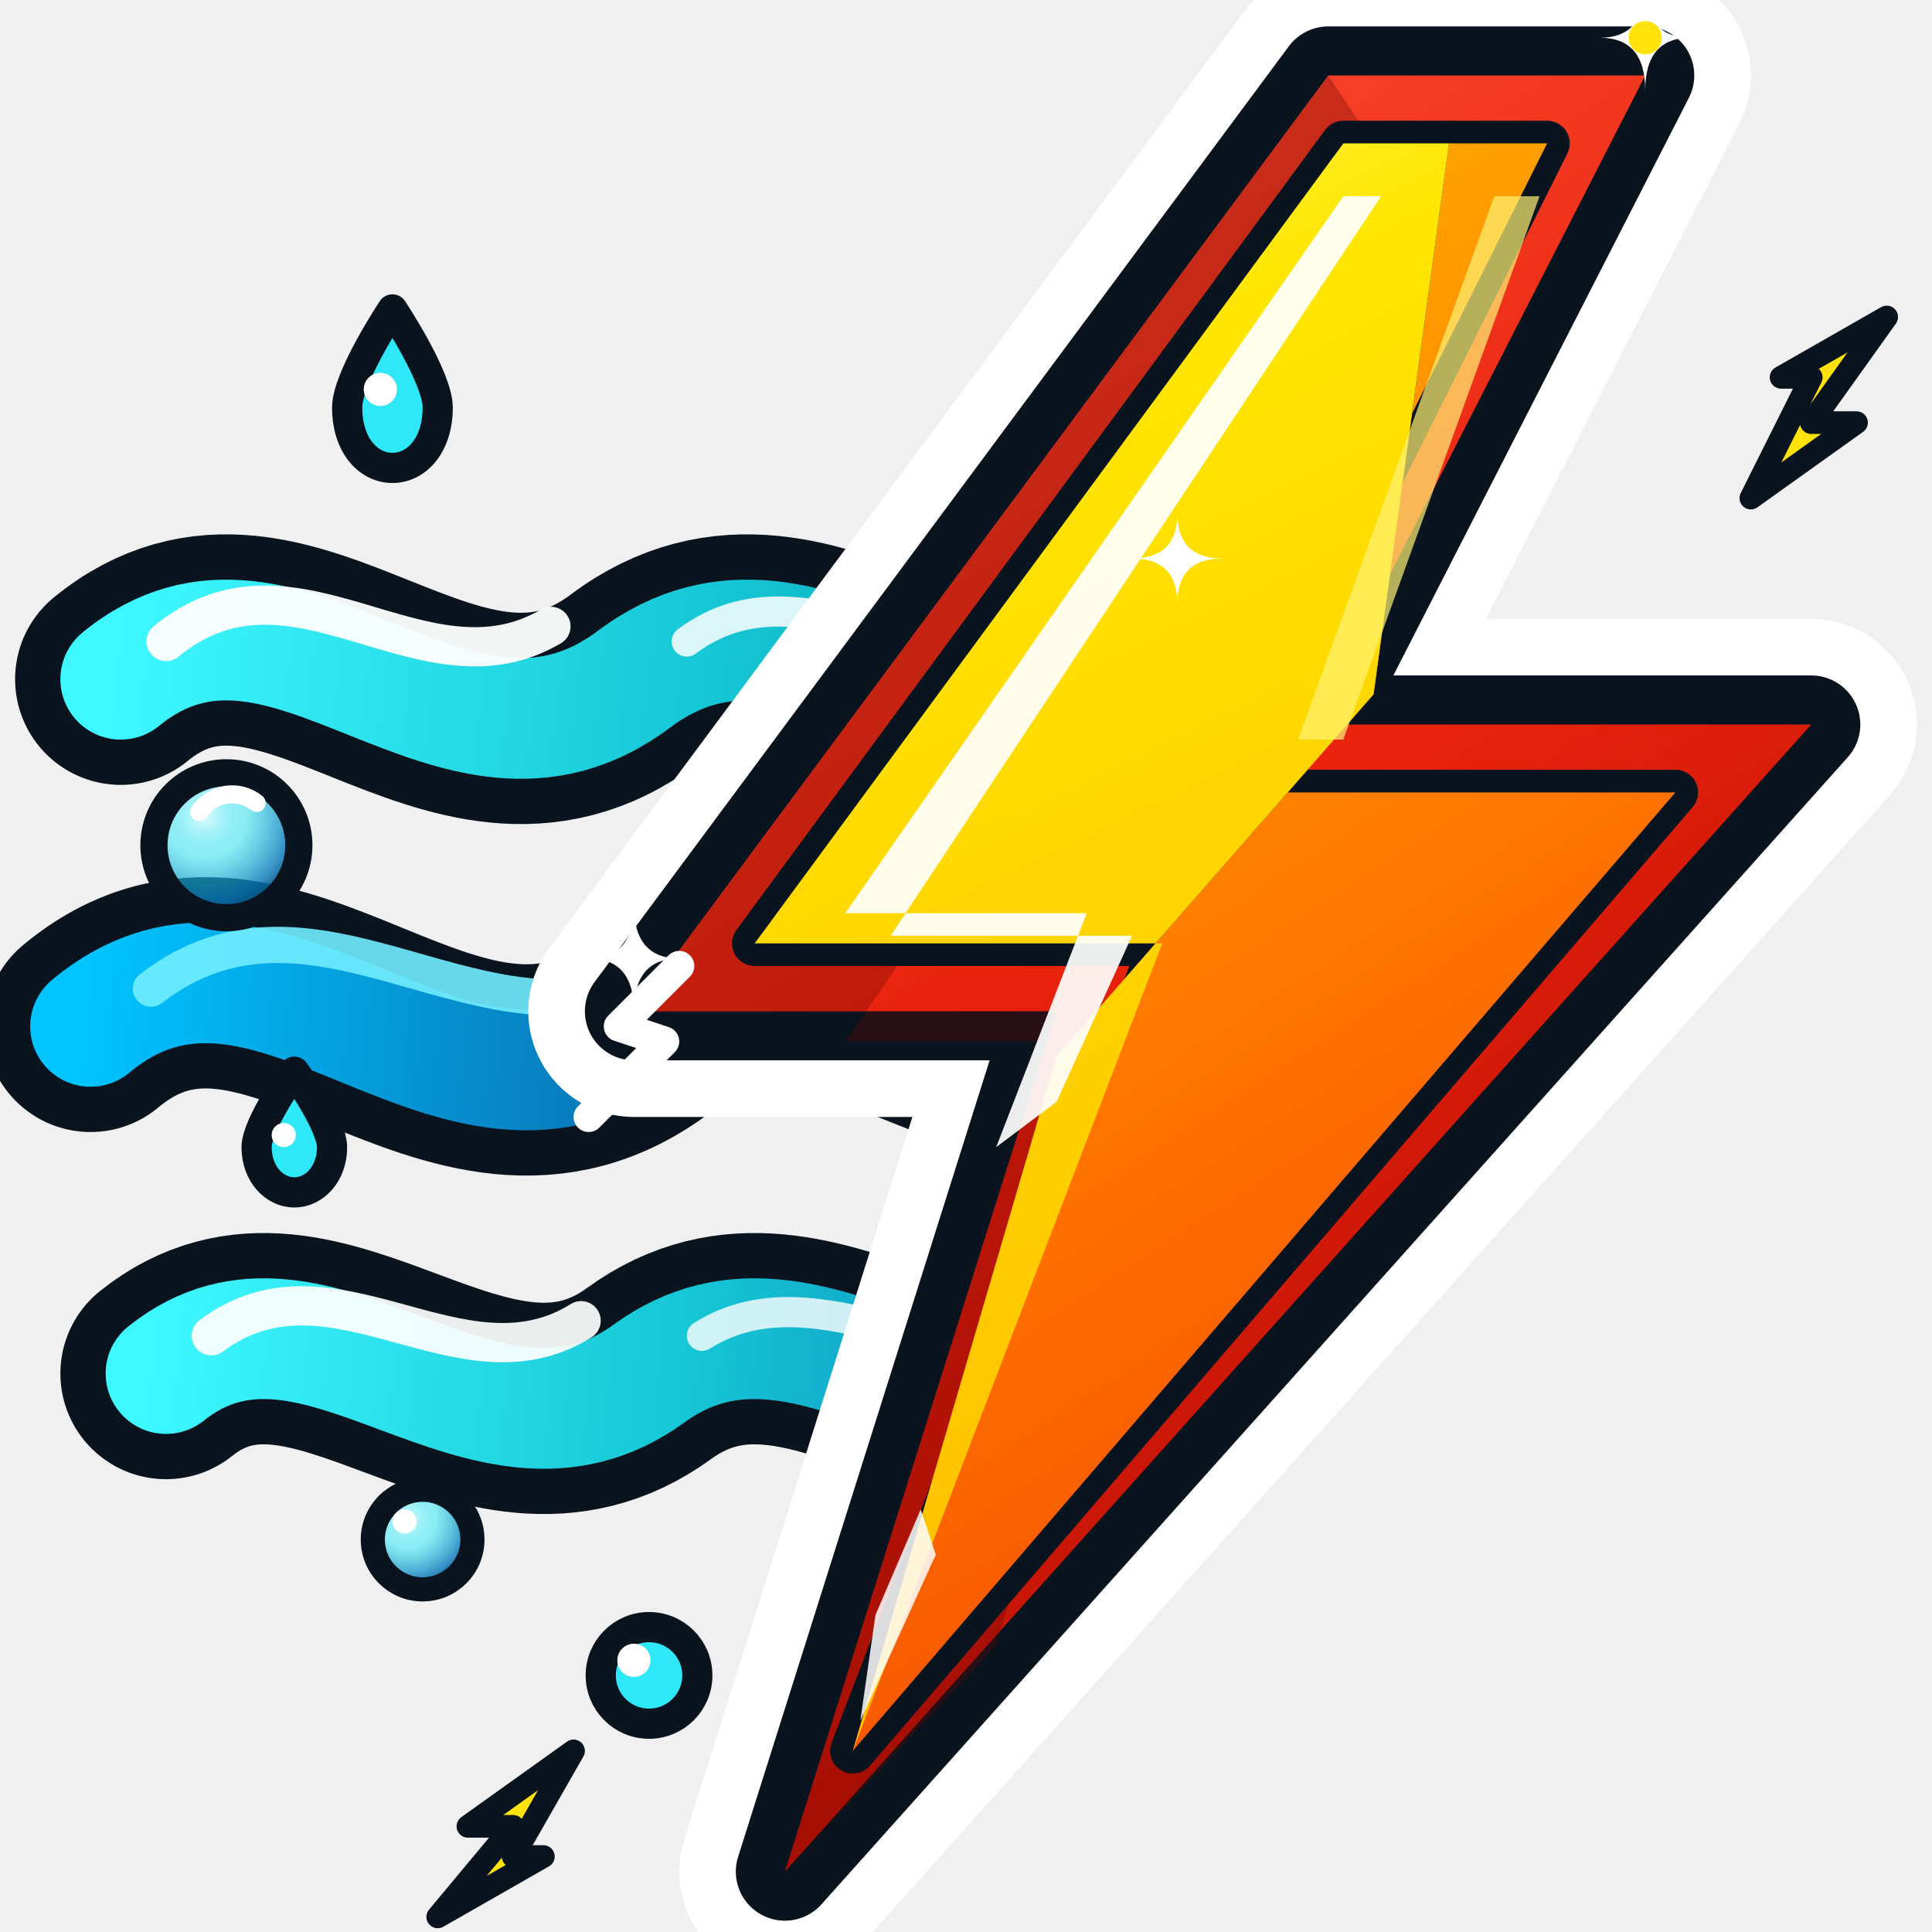
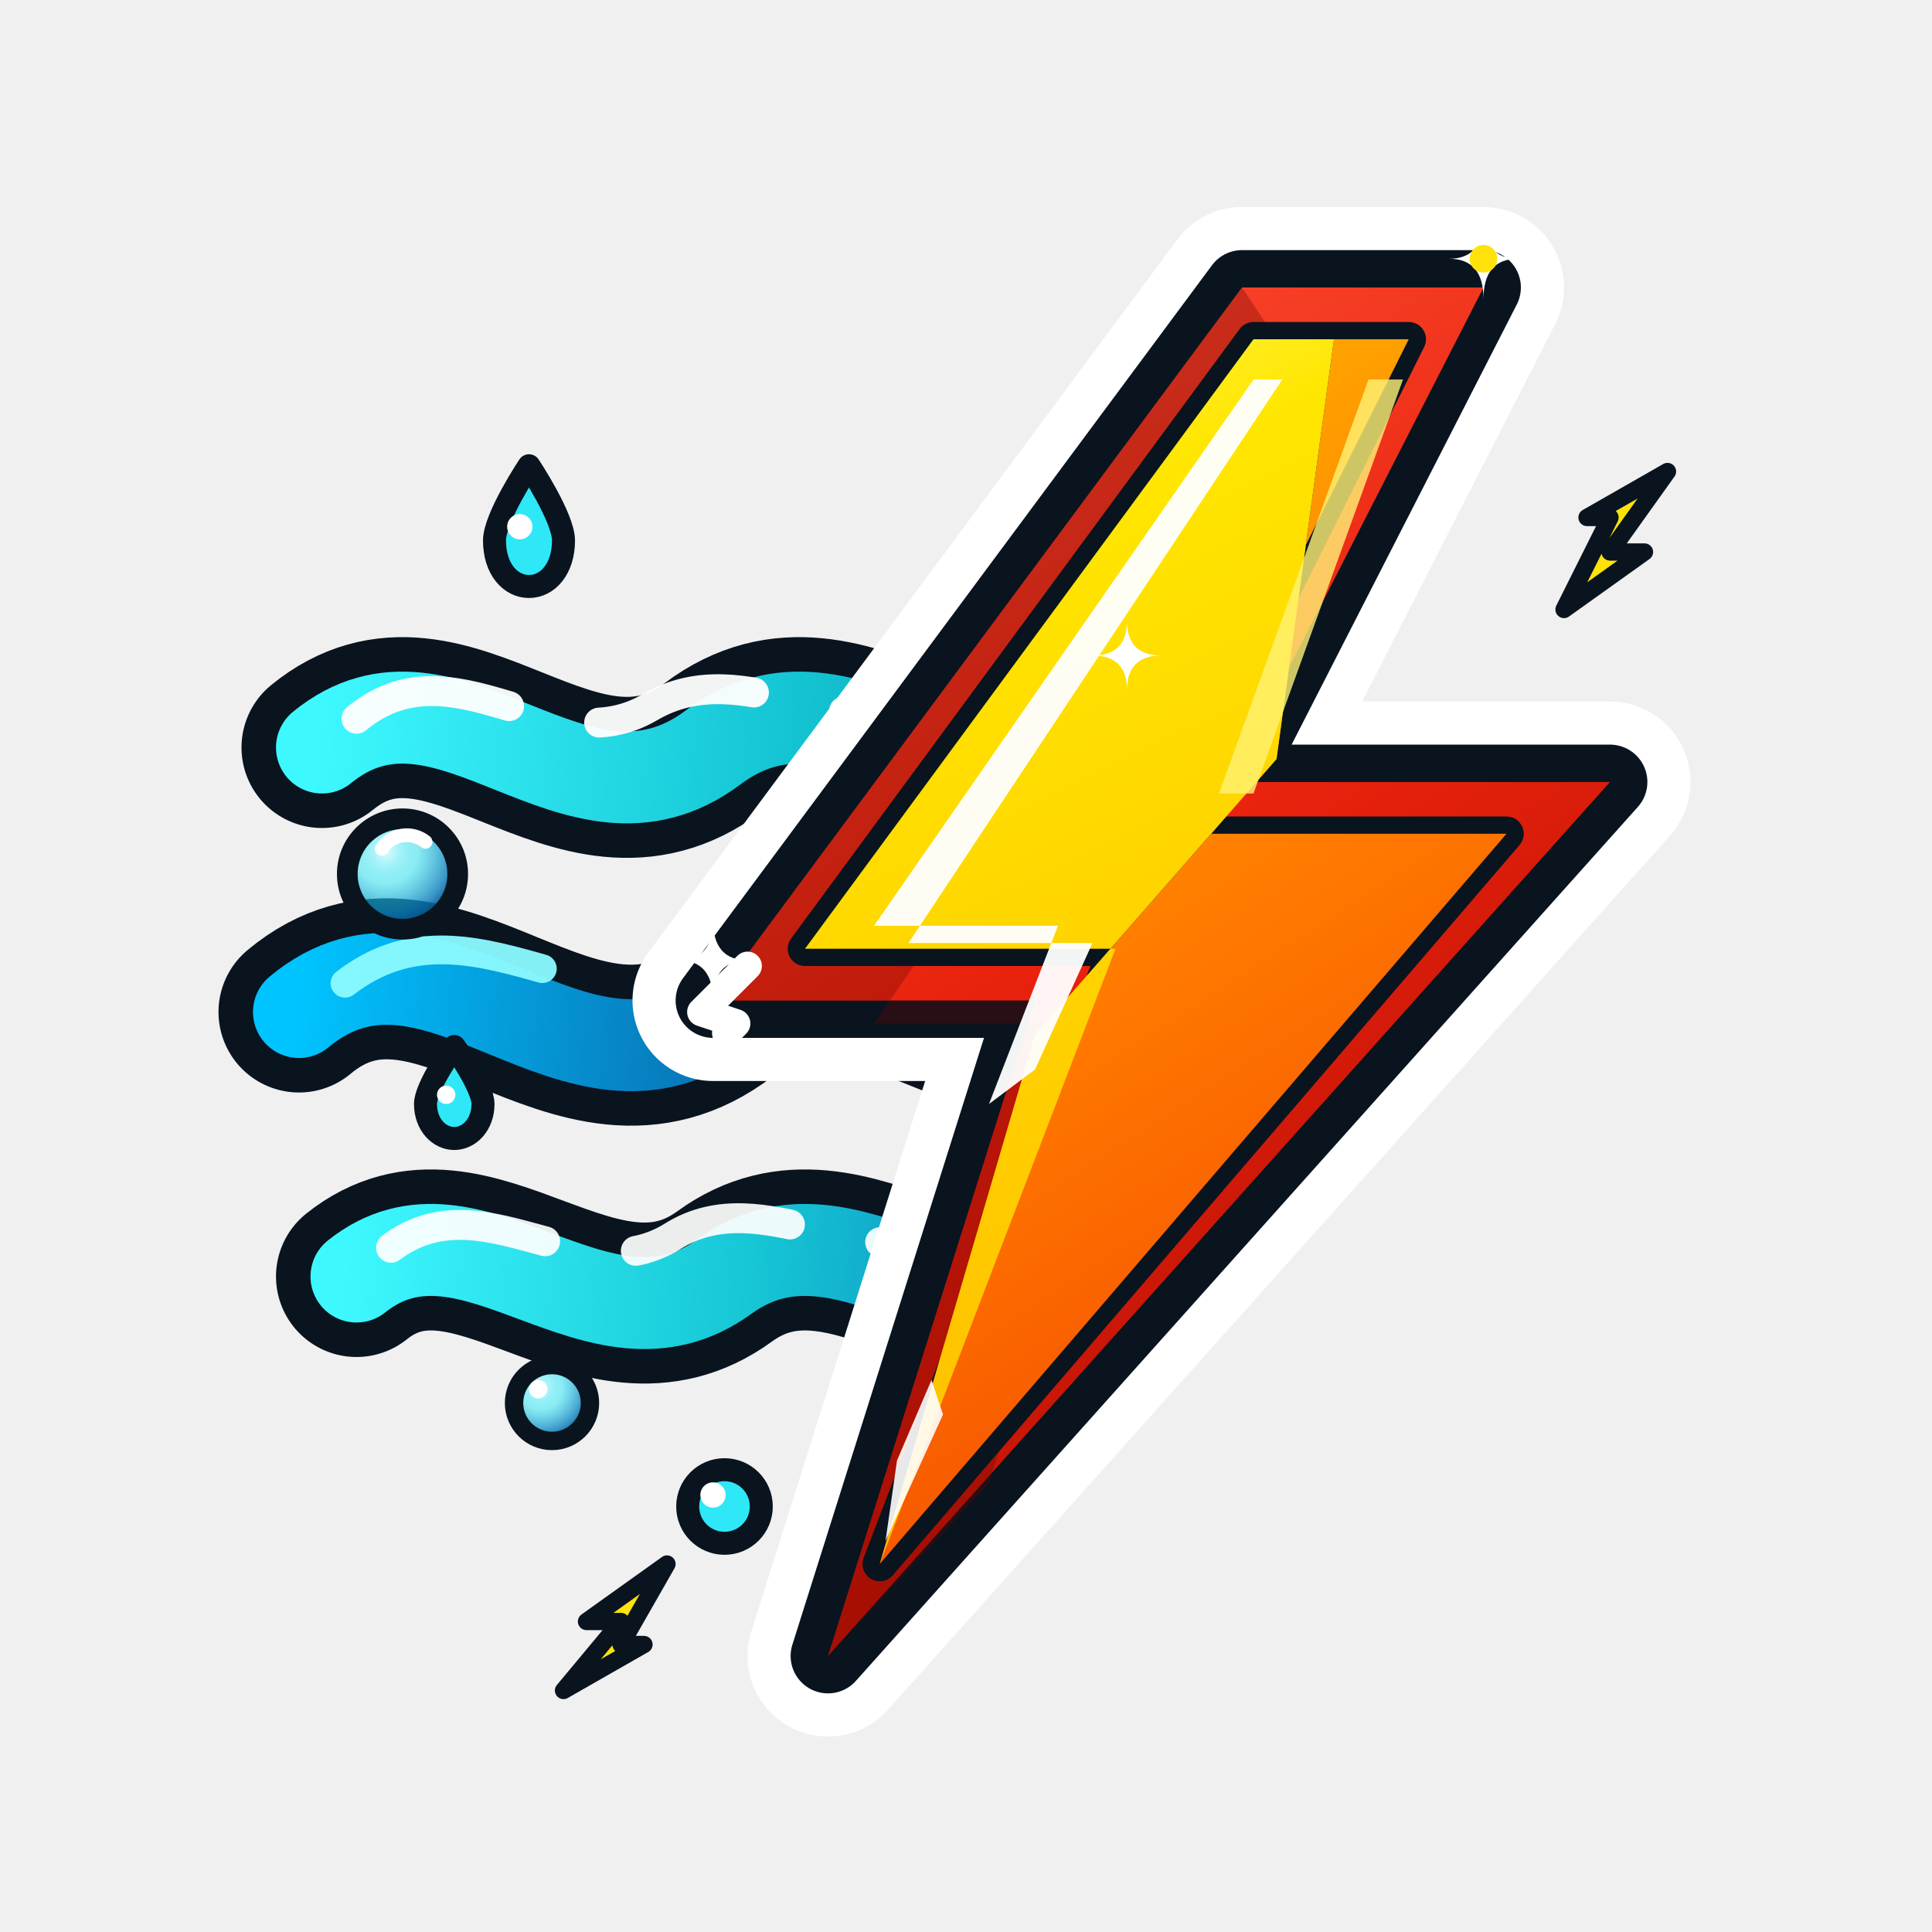
- <svg xmlns="http://www.w3.org/2000/svg" width="128" height="128" viewBox="0 0 128 128" role="img" aria-labelledby="rw-title rw-desc">
+ <svg xmlns="http://www.w3.org/2000/svg" width="168" height="168" viewBox="-20 -20 168 168" role="img" aria-labelledby="rw-title rw-desc">
  <defs>
    <style>
-       @keyframes rw-spark-pulse {
-         0%, 100% { transform: scale(1); opacity: 0.9; }
-         50% { transform: scale(1.3); opacity: 1; filter: drop-shadow(0 0 3px #FFE20A); }
-       }
-       @keyframes rw-bubble-bob {
-         0%, 100% { transform: translateY(0); }
-         50% { transform: translateY(-3px); }
-       }
-       @keyframes rw-star-twinkle {
-         0%, 100% { transform: scale(0.8) rotate(0deg); opacity: 0.7; }
-         50% { transform: scale(1.25) rotate(45deg); opacity: 1; filter: drop-shadow(0 0 4px #FFFFFF); }
-       }
-       .rw-spark { transform-origin: center; animation: rw-spark-pulse 1.8s ease-in-out infinite; }
-       .rw-spark-delay { transform-origin: center; animation: rw-spark-pulse 1.8s ease-in-out infinite 0.9s; }
-       .rw-bubble { transform-origin: center; animation: rw-bubble-bob 2.4s ease-in-out infinite; }
-       .rw-star-1 { transform-origin: 42px 63.5px; animation: rw-star-twinkle 2s ease-in-out infinite; }
-       .rw-star-2 { transform-origin: 109px 2.5px; animation: rw-star-twinkle 2s ease-in-out infinite 1s; }
-       .rw-star-3 { transform-origin: 78px 37px; animation: rw-star-twinkle 2.5s ease-in-out infinite 0.5s; }
+       /* 1. Flujo continuo del agua */
+       @keyframes rw-water-flow {
+         0% { stroke-dashoffset: 60; }
+         100% { stroke-dashoffset: 0; }
+       }
+       @keyframes rw-wave-swell {
+         0%, 100% { transform: translateY(0px) scaleY(1); }
+         50% { transform: translateY(-1.5px) scaleY(1.04); }
+       }
+       .rw-foam-flow {
+         stroke-dasharray: 14 8;
+         animation: rw-water-flow 1.2s linear infinite;
+       }
+       .rw-jet-flow {
+         stroke-dasharray: 18 10;
+         animation: rw-water-flow 0.8s linear infinite;
+       }
+       .rw-wave-1 { transform-origin: 40px 45px; animation: rw-wave-swell 2s ease-in-out infinite; }
+       .rw-wave-2 { transform-origin: 40px 68px; animation: rw-wave-swell 1.8s ease-in-out infinite 0.4s; }
+       .rw-wave-3 { transform-origin: 40px 91px; animation: rw-wave-swell 2.2s ease-in-out infinite 0.8s; }
+ 
+       /* 2. Latido y aura de voltaje en el rayo */
+       @keyframes rw-bolt-surge {
+         0%, 100% {
+           filter: drop-shadow(0 0 1px rgba(255, 226, 10, 0.4));
+           transform: scale(1) translate(0, 0);
+         }
+         25% {
+           filter: drop-shadow(0 0 5px #FFE20A) drop-shadow(0 0 10px #FF4D35);
+           transform: scale(1.015) translate(-0.5px, -0.5px);
+         }
+         50% {
+           filter: drop-shadow(0 0 2px rgba(255, 77, 53, 0.6));
+           transform: scale(1) translate(0, 0);
+         }
+         75% {
+           filter: drop-shadow(0 0 6px #FFE20A) drop-shadow(0 0 12px rgba(255, 230, 0, 0.8));
+           transform: scale(1.02) translate(0.5px, -0.5px);
+         }
+       }
+       .rw-bolt-active {
+         transform-origin: 80px 60px;
+         animation: rw-bolt-surge 2s ease-in-out infinite;
+       }
+ 
+       /* 3. Barrido de luz por el filo */
+       @keyframes rw-gleam-sweep {
+         0%, 20% { opacity: 0.3; transform: translateY(-8px) scaleY(0.8); }
+         50% { opacity: 1; transform: translateY(0px) scaleY(1); filter: drop-shadow(0 0 4px #FFFFFF); }
+         80%, 100% { opacity: 0.3; transform: translateY(8px) scaleY(0.8); }
+       }
+       .rw-gleam {
+         transform-origin: 70px 60px;
+         animation: rw-gleam-sweep 2.5s ease-in-out infinite;
+       }
+ 
+       /* 4. Chispas y arco eléctrico */
+       @keyframes rw-crackle-1 {
+         0%, 100% { opacity: 0.2; transform: scale(0.6) rotate(0deg); }
+         15% { opacity: 1; transform: scale(1.4) rotate(15deg); filter: drop-shadow(0 0 4px #FFE20A); }
+         30% { opacity: 0.1; transform: scale(0.8) rotate(-10deg); }
+         45% { opacity: 1; transform: scale(1.3) rotate(5deg); filter: drop-shadow(0 0 5px #FFFFFF); }
+         60% { opacity: 0.3; transform: scale(0.7); }
+       }
+       @keyframes rw-crackle-2 {
+         0%, 100% { opacity: 0.1; transform: scale(0.7); }
+         35% { opacity: 1; transform: scale(1.4) rotate(-15deg); filter: drop-shadow(0 0 5px #FF7700); }
+         50% { opacity: 0.2; transform: scale(0.9); }
+         70% { opacity: 1; transform: scale(1.3) rotate(10deg); filter: drop-shadow(0 0 4px #FFE20A); }
+         85% { opacity: 0.1; transform: scale(0.6); }
+       }
+       @keyframes rw-arc-zap {
+         0%, 80%, 100% { opacity: 0; stroke-dashoffset: 20; }
+         85% { opacity: 1; stroke-dashoffset: 0; filter: drop-shadow(0 0 3px #FFFFFF); }
+         92% { opacity: 0.8; stroke-dashoffset: -5; }
+         96% { opacity: 0; }
+       }
+       .rw-spark-fast { transform-origin: 120px 27px; animation: rw-crackle-1 1.4s ease-in-out infinite; }
+       .rw-spark-impact { transform-origin: 34px 121px; animation: rw-crackle-2 1.6s ease-in-out infinite; }
+       .rw-electric-arc {
+         stroke-dasharray: 10 10;
+         animation: rw-arc-zap 1.8s ease-in-out infinite;
+       }
+ 
+       /* 5. Gotas y burbujas con física */
+       @keyframes rw-splash-drop1 {
+         0%, 100% { transform: translateY(0) scale(1); }
+         50% { transform: translateY(-5px) scale(1.15); filter: drop-shadow(0 0 3px #3EF8FF); }
+       }
+       @keyframes rw-splash-drop2 {
+         0%, 100% { transform: translate(0, 0) scale(1); }
+         50% { transform: translate(-3px, 3px) scale(1.2); filter: drop-shadow(0 0 3px #3EF8FF); }
+       }
+       @keyframes rw-bubble-wobble {
+         0%, 100% { transform: translateY(0) scale(1, 1); }
+         25% { transform: translateY(-3px) scale(0.92, 1.08); }
+         50% { transform: translateY(-5px) scale(1.06, 0.94); }
+         75% { transform: translateY(-2px) scale(0.96, 1.04); }
+       }
+       .rw-drop-1 { transform-origin: 26px 26px; animation: rw-splash-drop1 1.7s ease-in-out infinite; }
+       .rw-drop-2 { transform-origin: 43px 111px; animation: rw-splash-drop2 1.5s ease-in-out infinite 0.3s; }
+       .rw-bubble-main { transform-origin: 15px 56px; animation: rw-bubble-wobble 2.6s ease-in-out infinite; }
+       .rw-bubble-sub { transform-origin: 28px 102px; animation: rw-bubble-wobble 2.2s ease-in-out infinite 0.7s; }
+ 
+       /* 6. Destellos de limpieza giratorios */
+       @keyframes rw-super-twinkle {
+         0%, 100% { transform: scale(0.3) rotate(0deg); opacity: 0.2; }
+         50% { transform: scale(1.4) rotate(90deg); opacity: 1; filter: drop-shadow(0 0 6px #FFFFFF); }
+       }
+       .rw-star-corner { transform-origin: 109px 2.5px; animation: rw-super-twinkle 1.8s ease-in-out infinite; }
+       .rw-star-elbow { transform-origin: 42px 63.5px; animation: rw-super-twinkle 2s ease-in-out infinite 0.7s; }
+       .rw-star-water { transform-origin: 78px 37px; animation: rw-super-twinkle 2.3s ease-in-out infinite 1.2s; }
    </style>
    <linearGradient id="rw-yellow-light" x1="40" y1="5" x2="95" y2="120" gradientUnits="userSpaceOnUse">
-       <stop offset="0%" stop-color="#FFFF76" />
+       <stop offset="0%" stop-color="#FFFF85" />
      <stop offset="25%" stop-color="#FFE600" />
      <stop offset="100%" stop-color="#FFB300" />
    </linearGradient>
    <linearGradient id="rw-yellow-shade" x1="60" y1="20" x2="115" y2="105" gradientUnits="userSpaceOnUse">
      <stop offset="0%" stop-color="#FFAE00" />
      <stop offset="50%" stop-color="#FF7700" />
      <stop offset="100%" stop-color="#F14200" />
    </linearGradient>
    <linearGradient id="rw-red-body" x1="42" y1="5" x2="120" y2="124" gradientUnits="userSpaceOnUse">
      <stop offset="0%" stop-color="#FF5338" />
      <stop offset="45%" stop-color="#E9220D" />
      <stop offset="100%" stop-color="#9E0700" />
    </linearGradient>
    <linearGradient id="rw-wave-top" x1="8" y1="40" x2="78" y2="48" gradientUnits="userSpaceOnUse">
      <stop offset="0%" stop-color="#3EF8FF" />
      <stop offset="55%" stop-color="#16C7D5" />
      <stop offset="100%" stop-color="#0298AB" />
    </linearGradient>
    <linearGradient id="rw-wave-mid" x1="6" y1="65" x2="84" y2="72" gradientUnits="userSpaceOnUse">
      <stop offset="0%" stop-color="#00C4FF" />
      <stop offset="45%" stop-color="#0877B9" />
      <stop offset="100%" stop-color="#034878" />
    </linearGradient>
    <linearGradient id="rw-wave-bot" x1="10" y1="88" x2="80" y2="94" gradientUnits="userSpaceOnUse">
      <stop offset="0%" stop-color="#3EF8FF" />
      <stop offset="50%" stop-color="#16C7D5" />
      <stop offset="100%" stop-color="#0877B9" />
    </linearGradient>
    <radialGradient id="rw-bubble-grad" cx="35%" cy="30%" r="70%">
      <stop offset="0%" stop-color="#E0FBFF" stop-opacity="0.95" />
      <stop offset="40%" stop-color="#26E8F7" stop-opacity="0.5" />
      <stop offset="85%" stop-color="#0877B9" stop-opacity="0.8" />
      <stop offset="100%" stop-color="#054A75" stop-opacity="0.95" />
    </radialGradient>
  </defs>
  <g id="waves-layer" stroke-linecap="round">
-     <path d="M8 45c11-9 22 9 34 0s23 9 35 0" stroke="#09141F" stroke-width="14" fill="none" />
-     <path d="M8 45c11-9 22 9 34 0s23 9 35 0" stroke="url(#rw-wave-top)" stroke-width="8" fill="none" />
-     <path d="M11 42.5c8.5-7 17 4 25.5-1" stroke="#FFFFFF" stroke-width="2.6" fill="none" opacity="0.95" />
-     <path d="M45.5 42.5c8-6 17 4 25.5-1" stroke="#FFFFFF" stroke-width="2" fill="none" opacity="0.85" />
-     <path d="M6 68c12-10 24 10 37 0s25 10 38 0" stroke="#09141F" stroke-width="14" fill="none" />
-     <path d="M6 68c12-10 24 10 37 0s25 10 38 0" stroke="url(#rw-wave-mid)" stroke-width="8" fill="none" />
-     <path d="M10 65.5c11-8.5 22 5 33.5-1" stroke="#71EDFF" stroke-width="2.4" fill="none" opacity="0.9" />
-     <path d="M48 65.5c10.5-7 21.5 5 32.5-1" stroke="#71EDFF" stroke-width="1.8" fill="none" opacity="0.8" />
-     <path d="M11 91c10-8 21 8 32 0s22 8 34 0" stroke="#09141F" stroke-width="14" fill="none" />
-     <path d="M11 91c10-8 21 8 32 0s22 8 34 0" stroke="url(#rw-wave-bot)" stroke-width="8" fill="none" />
-     <path d="M14 88.5c8-6 16.5 4 24.5-1" stroke="#FFFFFF" stroke-width="2.6" fill="none" opacity="0.92" />
-     <path d="M46.5 88.5c8-5 17 4 25-1" stroke="#FFFFFF" stroke-width="2" fill="none" opacity="0.8" />
-     <path d="M23 27 C23 25, 26 20.5, 26 20.5 C26 20.5, 29 25, 29 27 C29 29.5, 27.6 31, 26 31 C24.4 31, 23 29.5, 23 27 Z" fill="#2EE7F7" stroke="#09141F" stroke-width="2" stroke-linejoin="round" />
-     <circle cx="25.2" cy="25.8" r="1.1" fill="#FFFFFF" />
+     <g class="rw-wave-1">
+       <path d="M8 45c11-9 22 9 34 0s23 9 35 0" stroke="#09141F" stroke-width="14" fill="none" />
+       <path d="M8 45c11-9 22 9 34 0s23 9 35 0" stroke="url(#rw-wave-top)" stroke-width="8" fill="none" />
+       <path class="rw-foam-flow" d="M11 42.5c8.5-7 17 4 25.5-1 s17 4 25.5-1" stroke="#FFFFFF" stroke-width="2.6" fill="none" opacity="0.95" />
+     </g>
+     <g class="rw-wave-2">
+       <path d="M6 68c12-10 24 10 37 0s25 10 38 0" stroke="#09141F" stroke-width="14" fill="none" />
+       <path d="M6 68c12-10 24 10 37 0s25 10 38 0" stroke="url(#rw-wave-mid)" stroke-width="8" fill="none" />
+       <path class="rw-jet-flow" d="M10 65.5c11-8.5 22 5 33.5-1 s21.5 5 32.5-1" stroke="#8AFAFF" stroke-width="2.5" fill="none" opacity="0.95" />
+     </g>
+     <g class="rw-wave-3">
+       <path d="M11 91c10-8 21 8 32 0s22 8 34 0" stroke="#09141F" stroke-width="14" fill="none" />
+       <path d="M11 91c10-8 21 8 32 0s22 8 34 0" stroke="url(#rw-wave-bot)" stroke-width="8" fill="none" />
+       <path class="rw-foam-flow" d="M14 88.5c8-6 16.5 4 24.5-1 s17 4 25-1" stroke="#FFFFFF" stroke-width="2.6" fill="none" opacity="0.92" />
+     </g>
+     <g class="rw-drop-1">
+       <path d="M23 27 C23 25, 26 20.5, 26 20.5 C26 20.5, 29 25, 29 27 C29 29.5, 27.6 31, 26 31 C24.4 31, 23 29.5, 23 27 Z" fill="#2EE7F7" stroke="#09141F" stroke-width="2" stroke-linejoin="round" />
+       <circle cx="25.2" cy="25.8" r="1.1" fill="#FFFFFF" />
+     </g>
    <path d="M17 76 C17 74.5, 19.5 71, 19.5 71 C19.5 71, 22 74.5, 22 76 C22 77.8, 20.8 79, 19.5 79 C18.2 79, 17 77.8, 17 76 Z" fill="#2EE7F7" stroke="#09141F" stroke-width="2" stroke-linejoin="round" />
    <circle cx="18.8" cy="75.2" r="0.8" fill="#FFFFFF" />
-     <circle cx="43" cy="111" r="3.2" fill="#2EE7F7" stroke="#09141F" stroke-width="2" />
-     <circle cx="42" cy="110" r="1.1" fill="#FFFFFF" />
+     <g class="rw-drop-2">
+       <circle cx="43" cy="111" r="3.2" fill="#2EE7F7" stroke="#09141F" stroke-width="2" />
+       <circle cx="42" cy="110" r="1.1" fill="#FFFFFF" />
+     </g>
    <circle cx="75" cy="38" r="2.2" fill="#2EE7F7" stroke="#09141F" stroke-width="1.6" />
    <circle cx="74.2" cy="37.2" r="0.7" fill="#FFFFFF" />
-     <g class="rw-bubble">
+     <g class="rw-bubble-main">
      <circle cx="15" cy="56" r="4.8" fill="url(#rw-bubble-grad)" stroke="#09141F" stroke-width="1.8" />
      <path d="M13.2 53.8 A2.6 2.6 0 0 1 17 53.2" stroke="#FFFFFF" stroke-width="1.2" stroke-linecap="round" fill="none" />
    </g>
-     <circle cx="28" cy="102" r="3.3" fill="url(#rw-bubble-grad)" stroke="#09141F" stroke-width="1.6" />
-     <circle cx="26.8" cy="100.8" r="0.8" fill="#FFFFFF" />
+     <g class="rw-bubble-sub">
+       <circle cx="28" cy="102" r="3.3" fill="url(#rw-bubble-grad)" stroke="#09141F" stroke-width="1.6" />
+       <circle cx="26.8" cy="100.8" r="0.8" fill="#FFFFFF" />
+     </g>
  </g>
-   <g id="lightning-layer">
+   <g id="lightning-layer" class="rw-bolt-active">
    <path d="M88 5 L42 67 H70 L52 124 L120 48 H87 L109 5 Z" fill="none" stroke="#FFFFFF" stroke-width="14" stroke-linejoin="round" stroke-linecap="round" />
    <path d="M88 5 L42 67 H70 L52 124 L120 48 H87 L109 5 Z" fill="#FF4D35" stroke="#09141F" stroke-width="6.5" stroke-linejoin="round" stroke-linecap="round" />
    <path d="M88 5 L42 67 H70 L52 124 L120 48 H87 L109 5 Z" fill="url(#rw-red-body)" />
    <path d="M88 5 L42 67 H70 L52 124 L66 109 L78 69 H56 L94 14 Z" fill="#680400" opacity="0.32" />
    <path d="M89 9.5 L50 62.5 H77 L56.5 116 L111 52.5 H81 L102.5 9.5 Z" fill="#09141F" stroke="#09141F" stroke-width="3" stroke-linejoin="round" />
    <path d="M96 9.5 L102.5 9.5 L81 52.5 L111 52.5 L56.5 116 L70 70 L91 46 Z" fill="url(#rw-yellow-shade)" />
    <path d="M89 9.5 L96 9.5 L91 46 L70 70 L56.5 116 L77 62.5 H50 L89 9.5 Z" fill="url(#rw-yellow-light)" />
-     <path d="M89 13 L56 60.5 H72 L66 76 L70 73 L75 62 H59 L91.5 13 Z" fill="#FFFFFF" opacity="0.92" />
-     <polygon points="58,107 57,114 62,103 61,100" fill="#FFFFFF" opacity="0.85" />
-     <polygon points="99,13 102,13 89,49 86,49" fill="#FFF275" opacity="0.7" />
-     <g class="rw-spark">
+     <g class="rw-gleam">
+       <path d="M89 13 L56 60.5 H72 L66 76 L70 73 L75 62 H59 L91.5 13 Z" fill="#FFFFFF" opacity="0.95" />
+       <polygon points="58,107 57,114 62,103 61,100" fill="#FFFFFF" opacity="0.9" />
+       <polygon points="99,13 102,13 89,49 86,49" fill="#FFF275" opacity="0.8" />
+     </g>
+     <g class="rw-spark-fast">
      <path d="M116 33 L123 28 L120 28 L125 21 L118 25 L120 25 Z" fill="#FFE20A" stroke="#09141F" stroke-width="1.5" stroke-linejoin="round" />
    </g>
-     <g class="rw-spark-delay">
+     <g class="rw-spark-impact">
      <path d="M38 116 L31 121 L34 121 L29 127 L36 123 L34 123 Z" fill="#FFE20A" stroke="#09141F" stroke-width="1.5" stroke-linejoin="round" />
    </g>
-     <path d="M45 64 L41 68 L44 69 L39 74" fill="none" stroke="#FFFFFF" stroke-width="2" stroke-linecap="round" stroke-linejoin="round" />
-     <path class="rw-star-1" d="M42 67 Q42 63.5 39 63.5 Q42 63.5 42 60 Q42 63.5 45 63.5 Q42 63.5 42 67 Z" fill="#FFFFFF" />
-     <path class="rw-star-2" d="M109 6 Q109 2.5 106 2.5 Q109 2.5 109 -1 Q109 2.5 112 2.5 Q109 2.5 109 6 Z" fill="#FFFFFF" />
-     <circle cx="109" cy="2.5" r="1.1" fill="#FFE20A" />
-     <path class="rw-star-3" d="M78 40 Q78 37 75 37 Q78 37 78 34 Q78 37 81 37 Q78 37 78 40 Z" fill="#FFFFFF" />
+     <path class="rw-electric-arc" d="M45 64 L41 68 L44 69 L39 74" fill="none" stroke="#FFFFFF" stroke-width="2.5" stroke-linecap="round" stroke-linejoin="round" />
+     <path class="rw-star-elbow" d="M42 67 Q42 63.5 39 63.5 Q42 63.5 42 60 Q42 63.5 45 63.5 Q42 63.5 42 67 Z" fill="#FFFFFF" />
+     <g class="rw-star-corner">
+       <path d="M109 6 Q109 2.5 106 2.5 Q109 2.5 109 -1 Q109 2.5 112 2.5 Q109 2.5 109 6 Z" fill="#FFFFFF" />
+       <circle cx="109" cy="2.5" r="1.2" fill="#FFE20A" />
+     </g>
+     <path class="rw-star-water" d="M78 40 Q78 37 75 37 Q78 37 78 34 Q78 37 81 37 Q78 37 78 40 Z" fill="#FFFFFF" />
  </g>
</svg>
